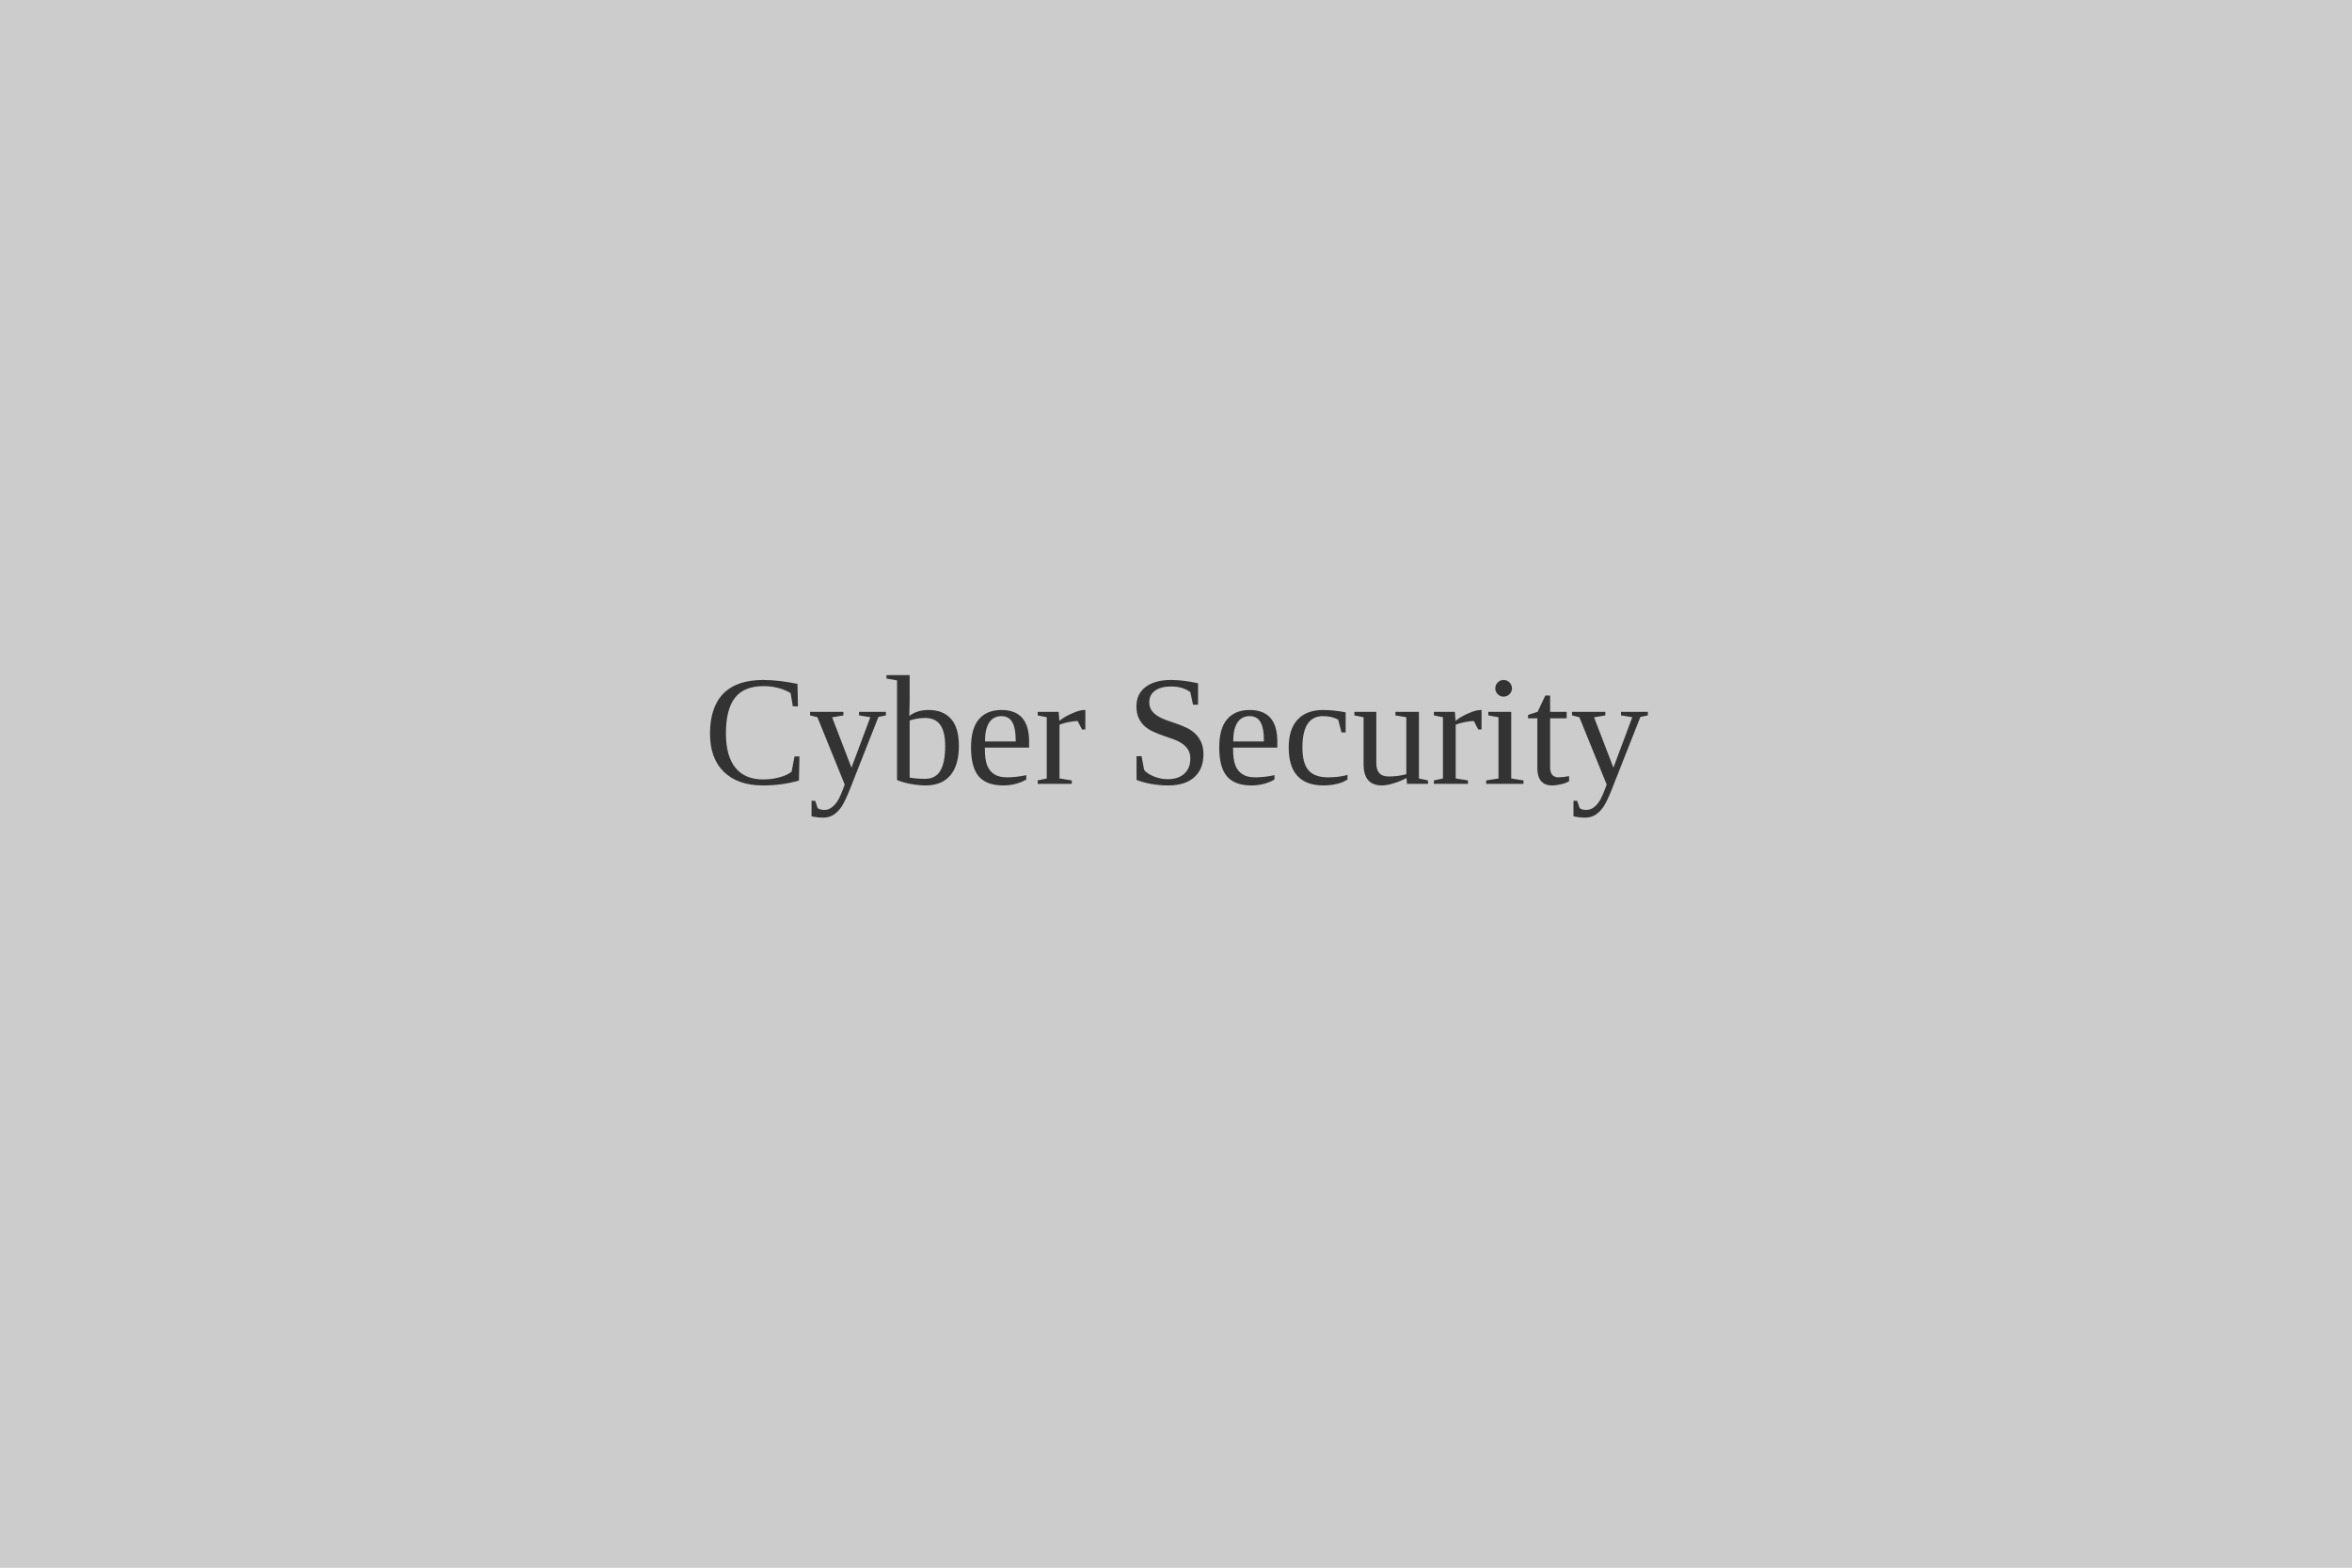
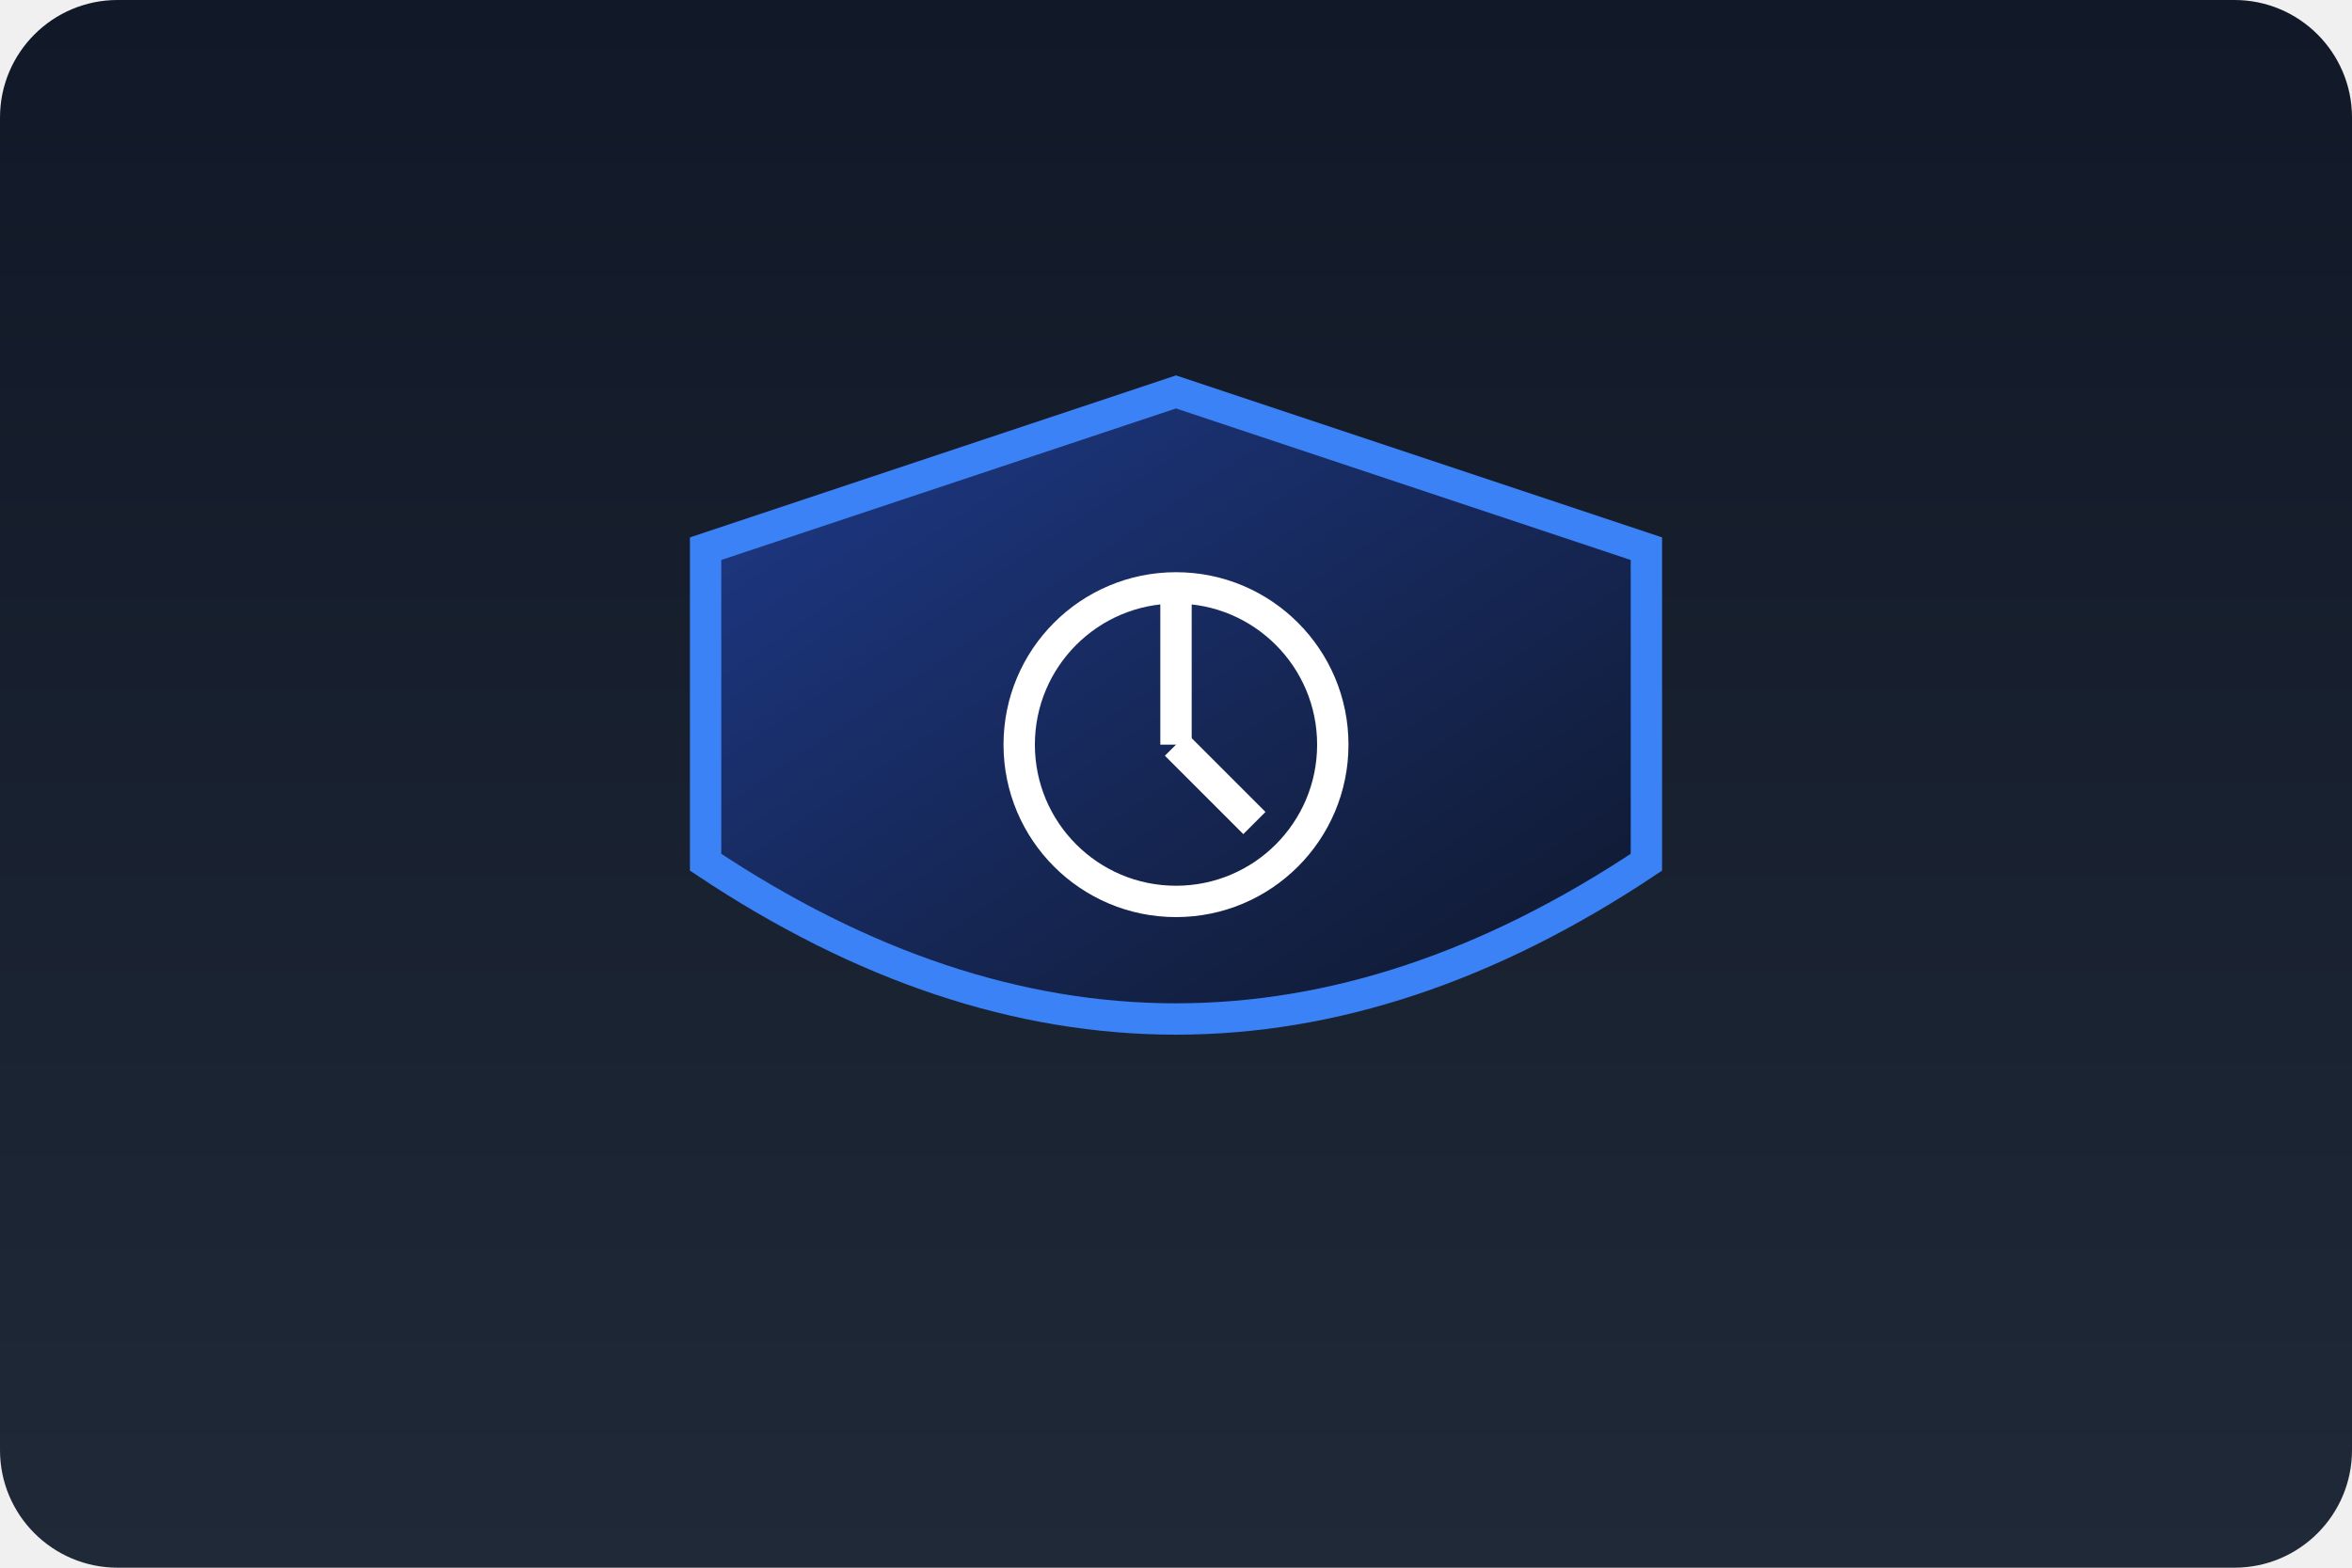
<svg xmlns="http://www.w3.org/2000/svg" width="300" height="200" viewBox="0 0 300 200">
-   <rect width="300" height="200" fill="#cccccc" />
-   <text x="150" y="100" font-size="20" text-anchor="middle" fill="#333333">Cyber Security</text>
+   <defs>
+     <linearGradient id="shield" x1="0" y1="0" x2="1" y2="1">
+       <stop offset="0%" stop-color="#1e3a8a" />
+       <stop offset="100%" stop-color="#0f172a" />
+     </linearGradient>
+     <linearGradient id="bg" x1="0" y1="0" x2="0" y2="1">
+       <stop offset="0%" stop-color="#111827" />
+       <stop offset="100%" stop-color="#1f2937" />
+     </linearGradient>
+   </defs>
+   <rect width="300" height="200" rx="15" ry="15" fill="url(#bg)" />
+   <path d="M150 50 L210 70 L210 110 Q150 150 90 110 L90 70 Z" fill="url(#shield)" stroke="#3b82f6" stroke-width="4" />
+   <circle cx="150" cy="95" r="20" fill="none" stroke="#fff" stroke-width="4" />
+   <line x1="150" y1="75" x2="150" y2="95" stroke="#fff" stroke-width="4" />
+   <line x1="150" y1="95" x2="160" y2="105" stroke="#fff" stroke-width="4" />
</svg>
